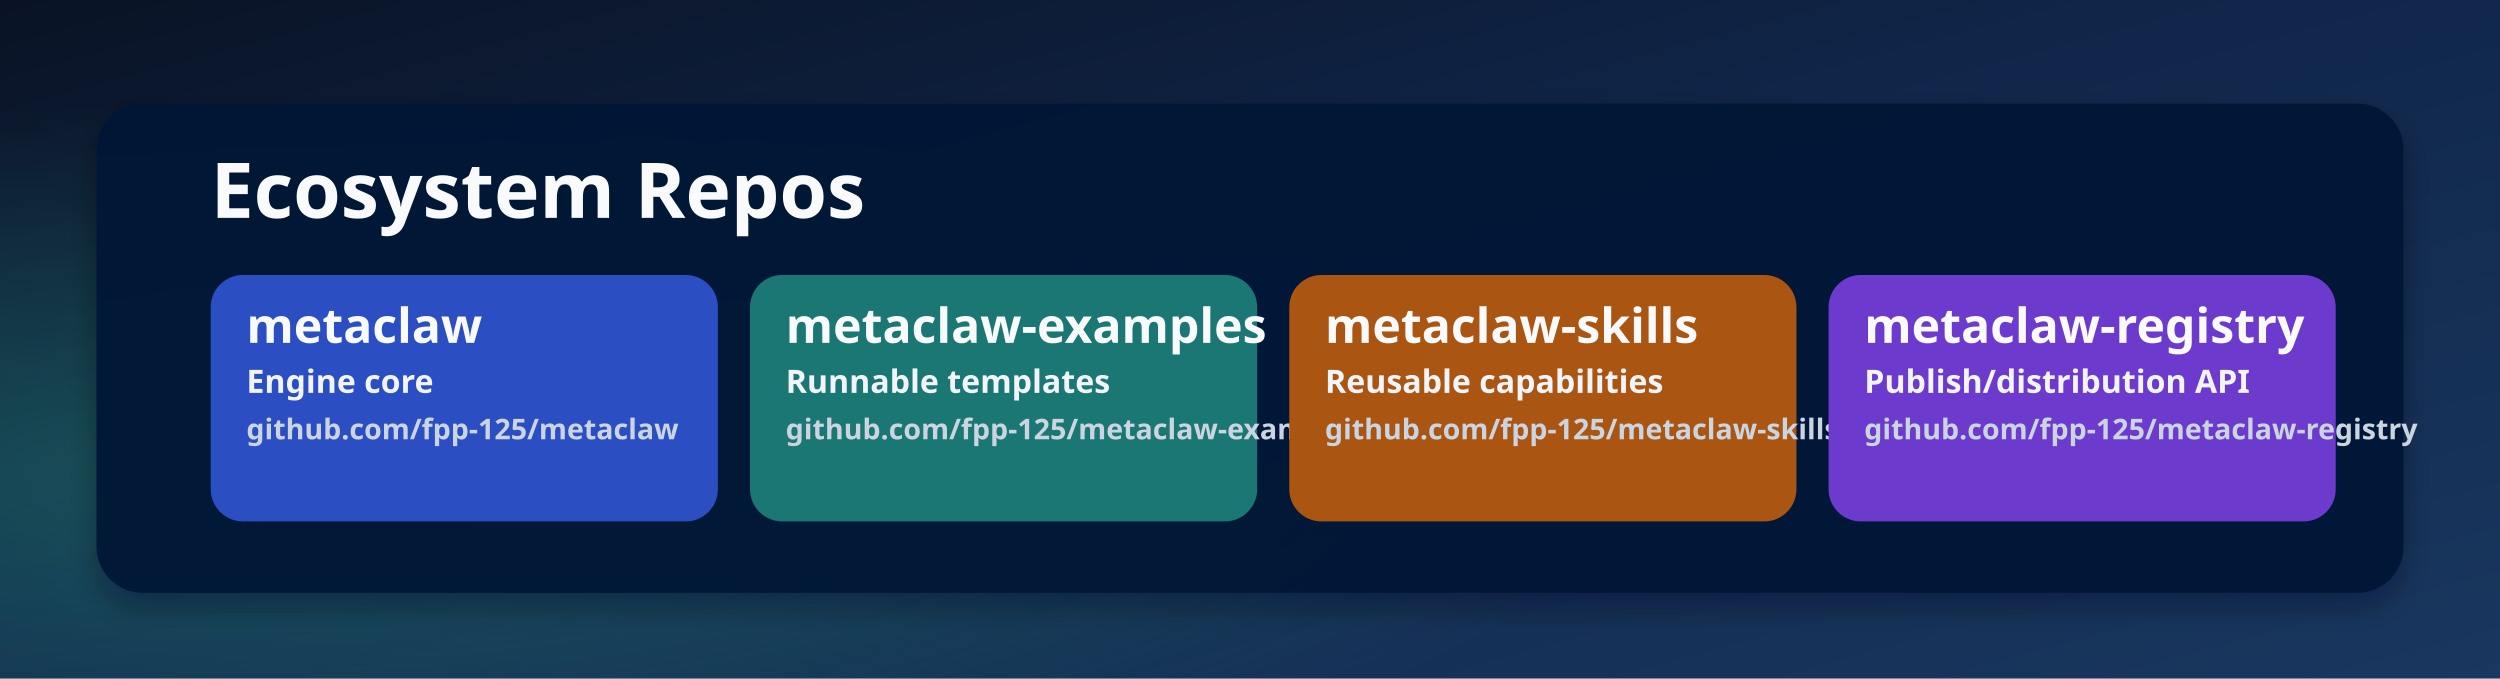
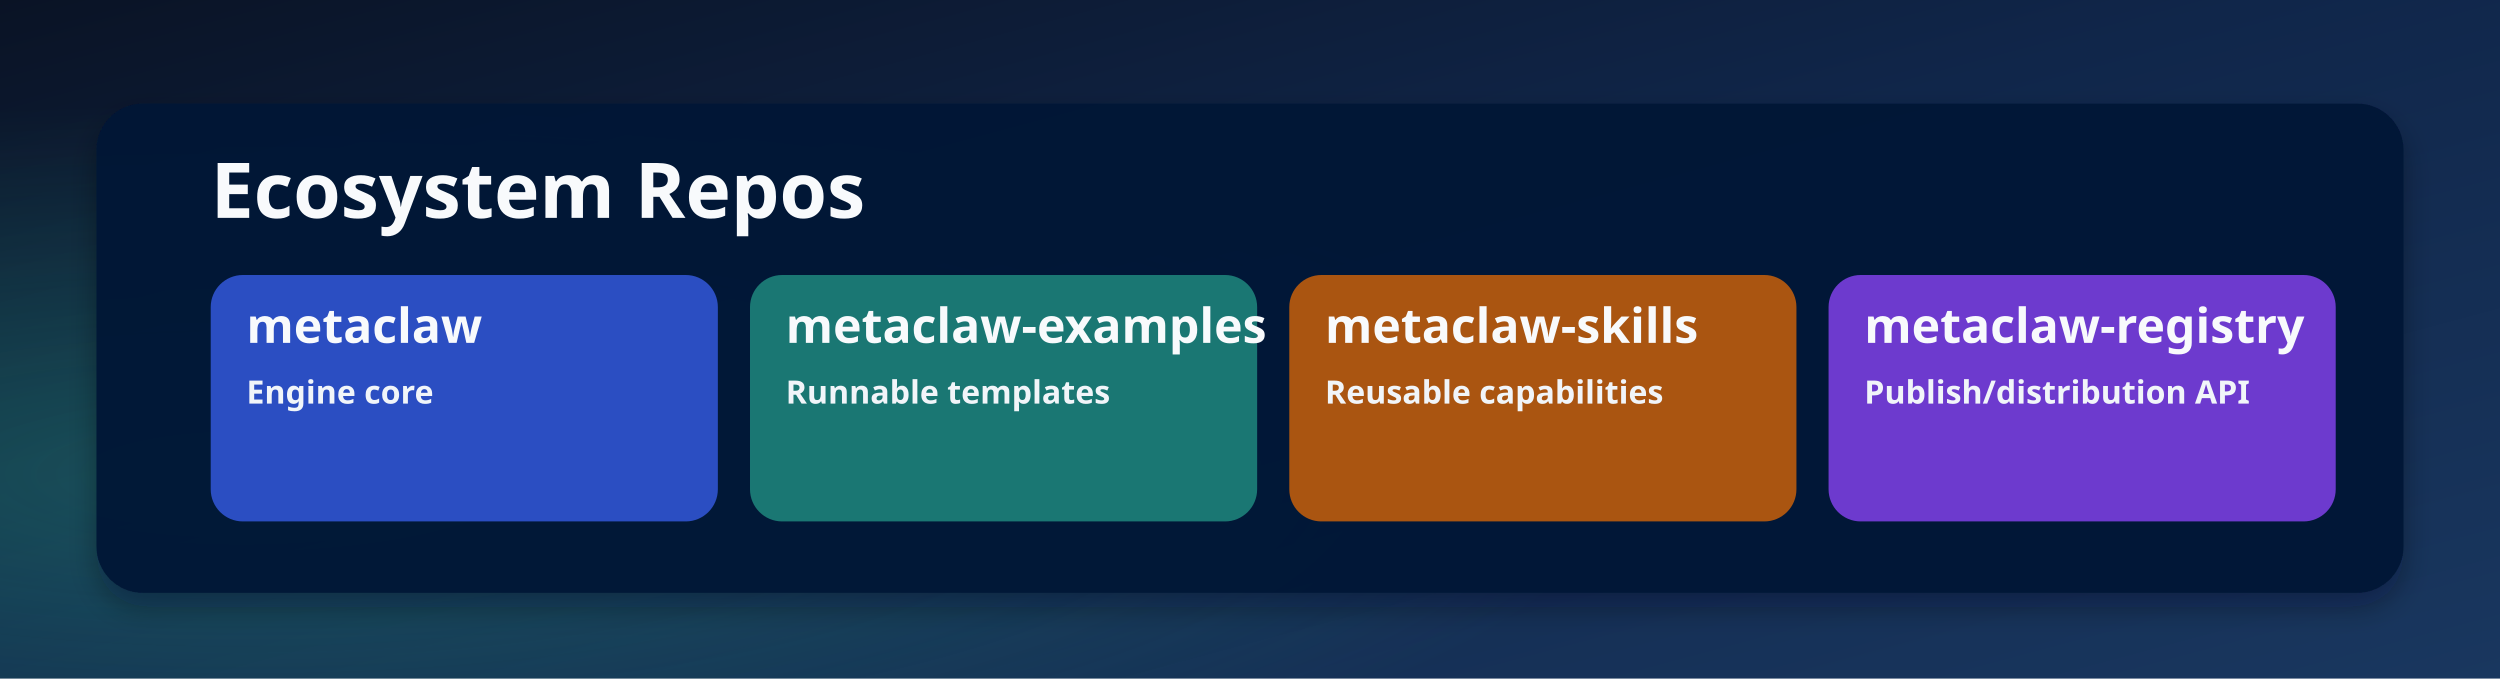
<svg xmlns="http://www.w3.org/2000/svg" width="1400" height="380" viewBox="0 0 1400 380" role="img" aria-label="MetaClaw ecosystem repo map">
  <defs>
    <linearGradient id="bg" x1="0" y1="0" x2="1" y2="1">
      <stop offset="0%" stop-color="#0a1325" />
      <stop offset="45%" stop-color="#10264a" />
      <stop offset="100%" stop-color="#19375f" />
    </linearGradient>
    <radialGradient id="halo" cx="0.1" cy="0.7" r="0.55">
      <stop offset="0%" stop-color="#34d399" stop-opacity="0.26" />
      <stop offset="100%" stop-color="#34d399" stop-opacity="0" />
    </radialGradient>
    <filter id="shadow" x="-20%" y="-20%" width="140%" height="140%">
      <feDropShadow dx="0" dy="8" stdDeviation="8" flood-color="#020617" flood-opacity="0.35" />
    </filter>
    <style>
      .h { font: 700 43px 'Avenir Next', 'Segoe UI', sans-serif; fill: #f8fafc; }
      .name { font: 700 27px 'Avenir Next', 'Segoe UI', sans-serif; fill: #f8fafc; }
      .desc { font: 600 18px 'Avenir Next', 'Segoe UI', sans-serif; fill: #f1f5f9; }
-       .url { font: 600 16px 'Avenir Next', 'Segoe UI', sans-serif; fill: #cbd5e1; }
    </style>
  </defs>
  <rect width="1400" height="380" fill="url(#bg)" />
  <rect width="1400" height="380" fill="url(#halo)" />
  <rect x="54" y="58" width="1292" height="274" rx="26" fill="#011634" opacity="0.95" filter="url(#shadow)" />
  <text x="118" y="122" class="h">Ecosystem Repos</text>
  <rect x="118" y="154" width="284" height="138" rx="18" fill="#2b4ec2" />
  <text x="138" y="192" class="name">metaclaw</text>
-   <text x="138" y="220" class="desc">Engine core</text>
-   <text x="138" y="246" class="url">github.com/fpp-125/metaclaw</text>
+   <text x="138" y="226" class="desc">Engine core</text>
  <rect x="420" y="154" width="284" height="138" rx="18" fill="#1a7773" />
  <text x="440" y="192" class="name">metaclaw-examples</text>
-   <text x="440" y="220" class="desc">Runnable templates</text>
-   <text x="440" y="246" class="url">github.com/fpp-125/metaclaw-examples</text>
+   <text x="440" y="226" class="desc">Runnable templates</text>
  <rect x="722" y="154" width="284" height="138" rx="18" fill="#aa5511" />
  <text x="742" y="192" class="name">metaclaw-skills</text>
-   <text x="742" y="220" class="desc">Reusable capabilities</text>
-   <text x="742" y="246" class="url">github.com/fpp-125/metaclaw-skills</text>
+   <text x="742" y="226" class="desc">Reusable capabilities</text>
  <rect x="1024" y="154" width="284" height="138" rx="18" fill="#6d3ace" />
  <text x="1044" y="192" class="name">metaclaw-registry</text>
-   <text x="1044" y="220" class="desc">Publish/distribution API</text>
-   <text x="1044" y="246" class="url">github.com/fpp-125/metaclaw-registry</text>
+   <text x="1044" y="226" class="desc">Publish/distribution API</text>
</svg>
